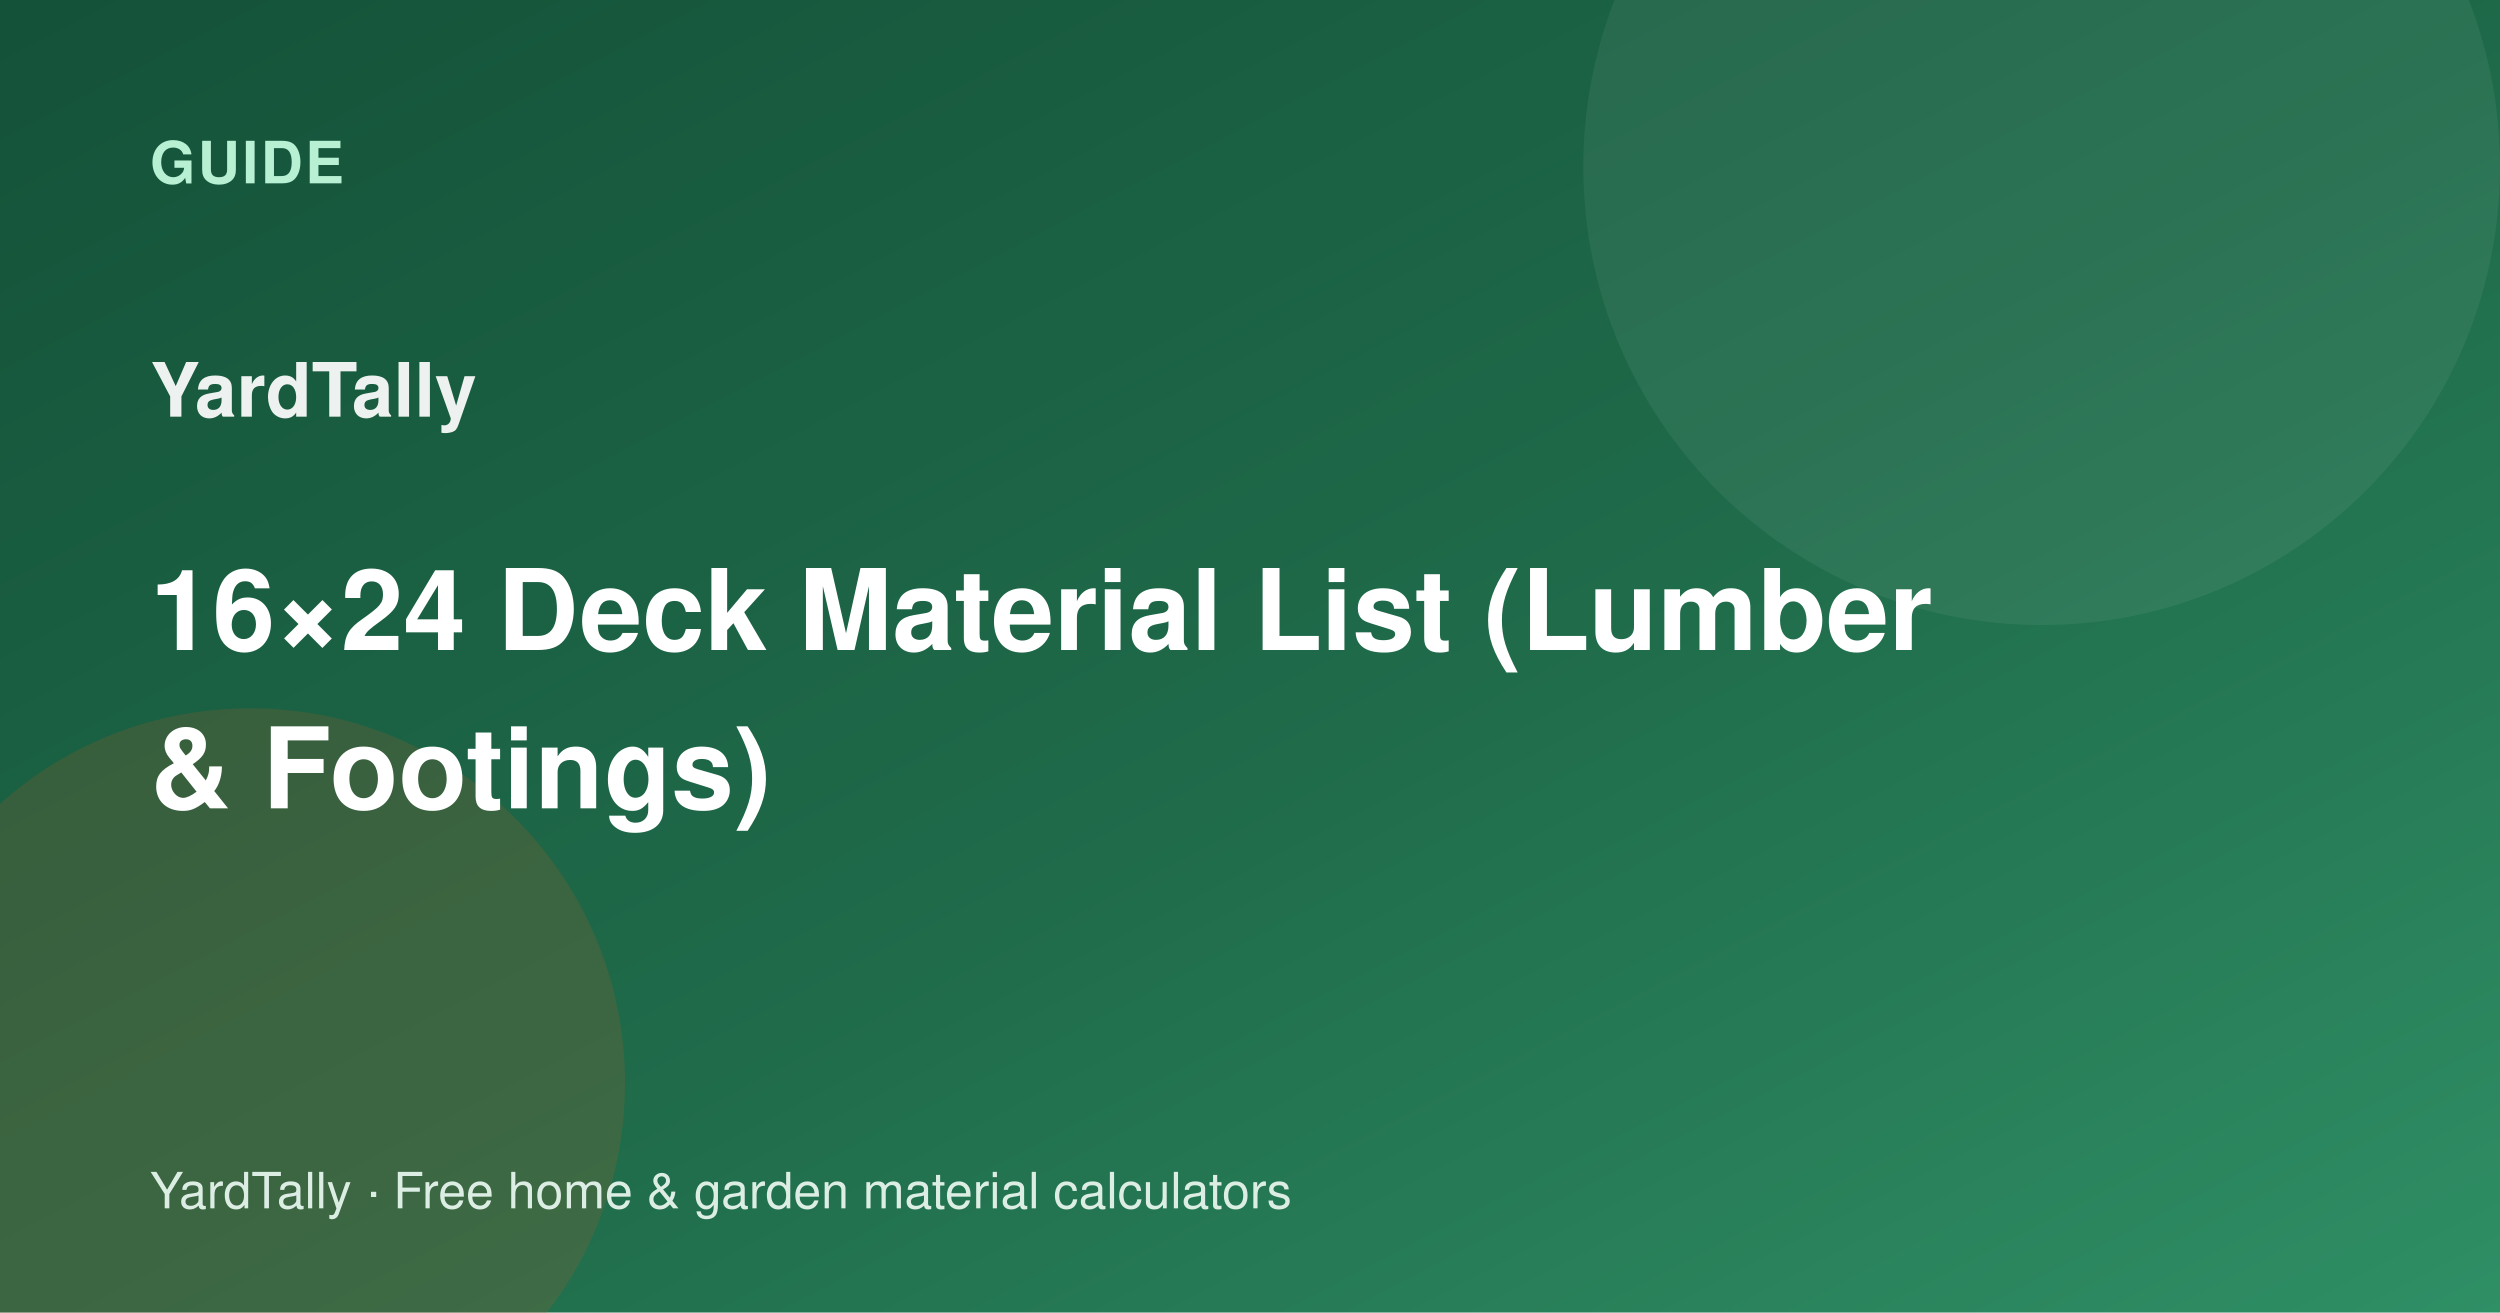
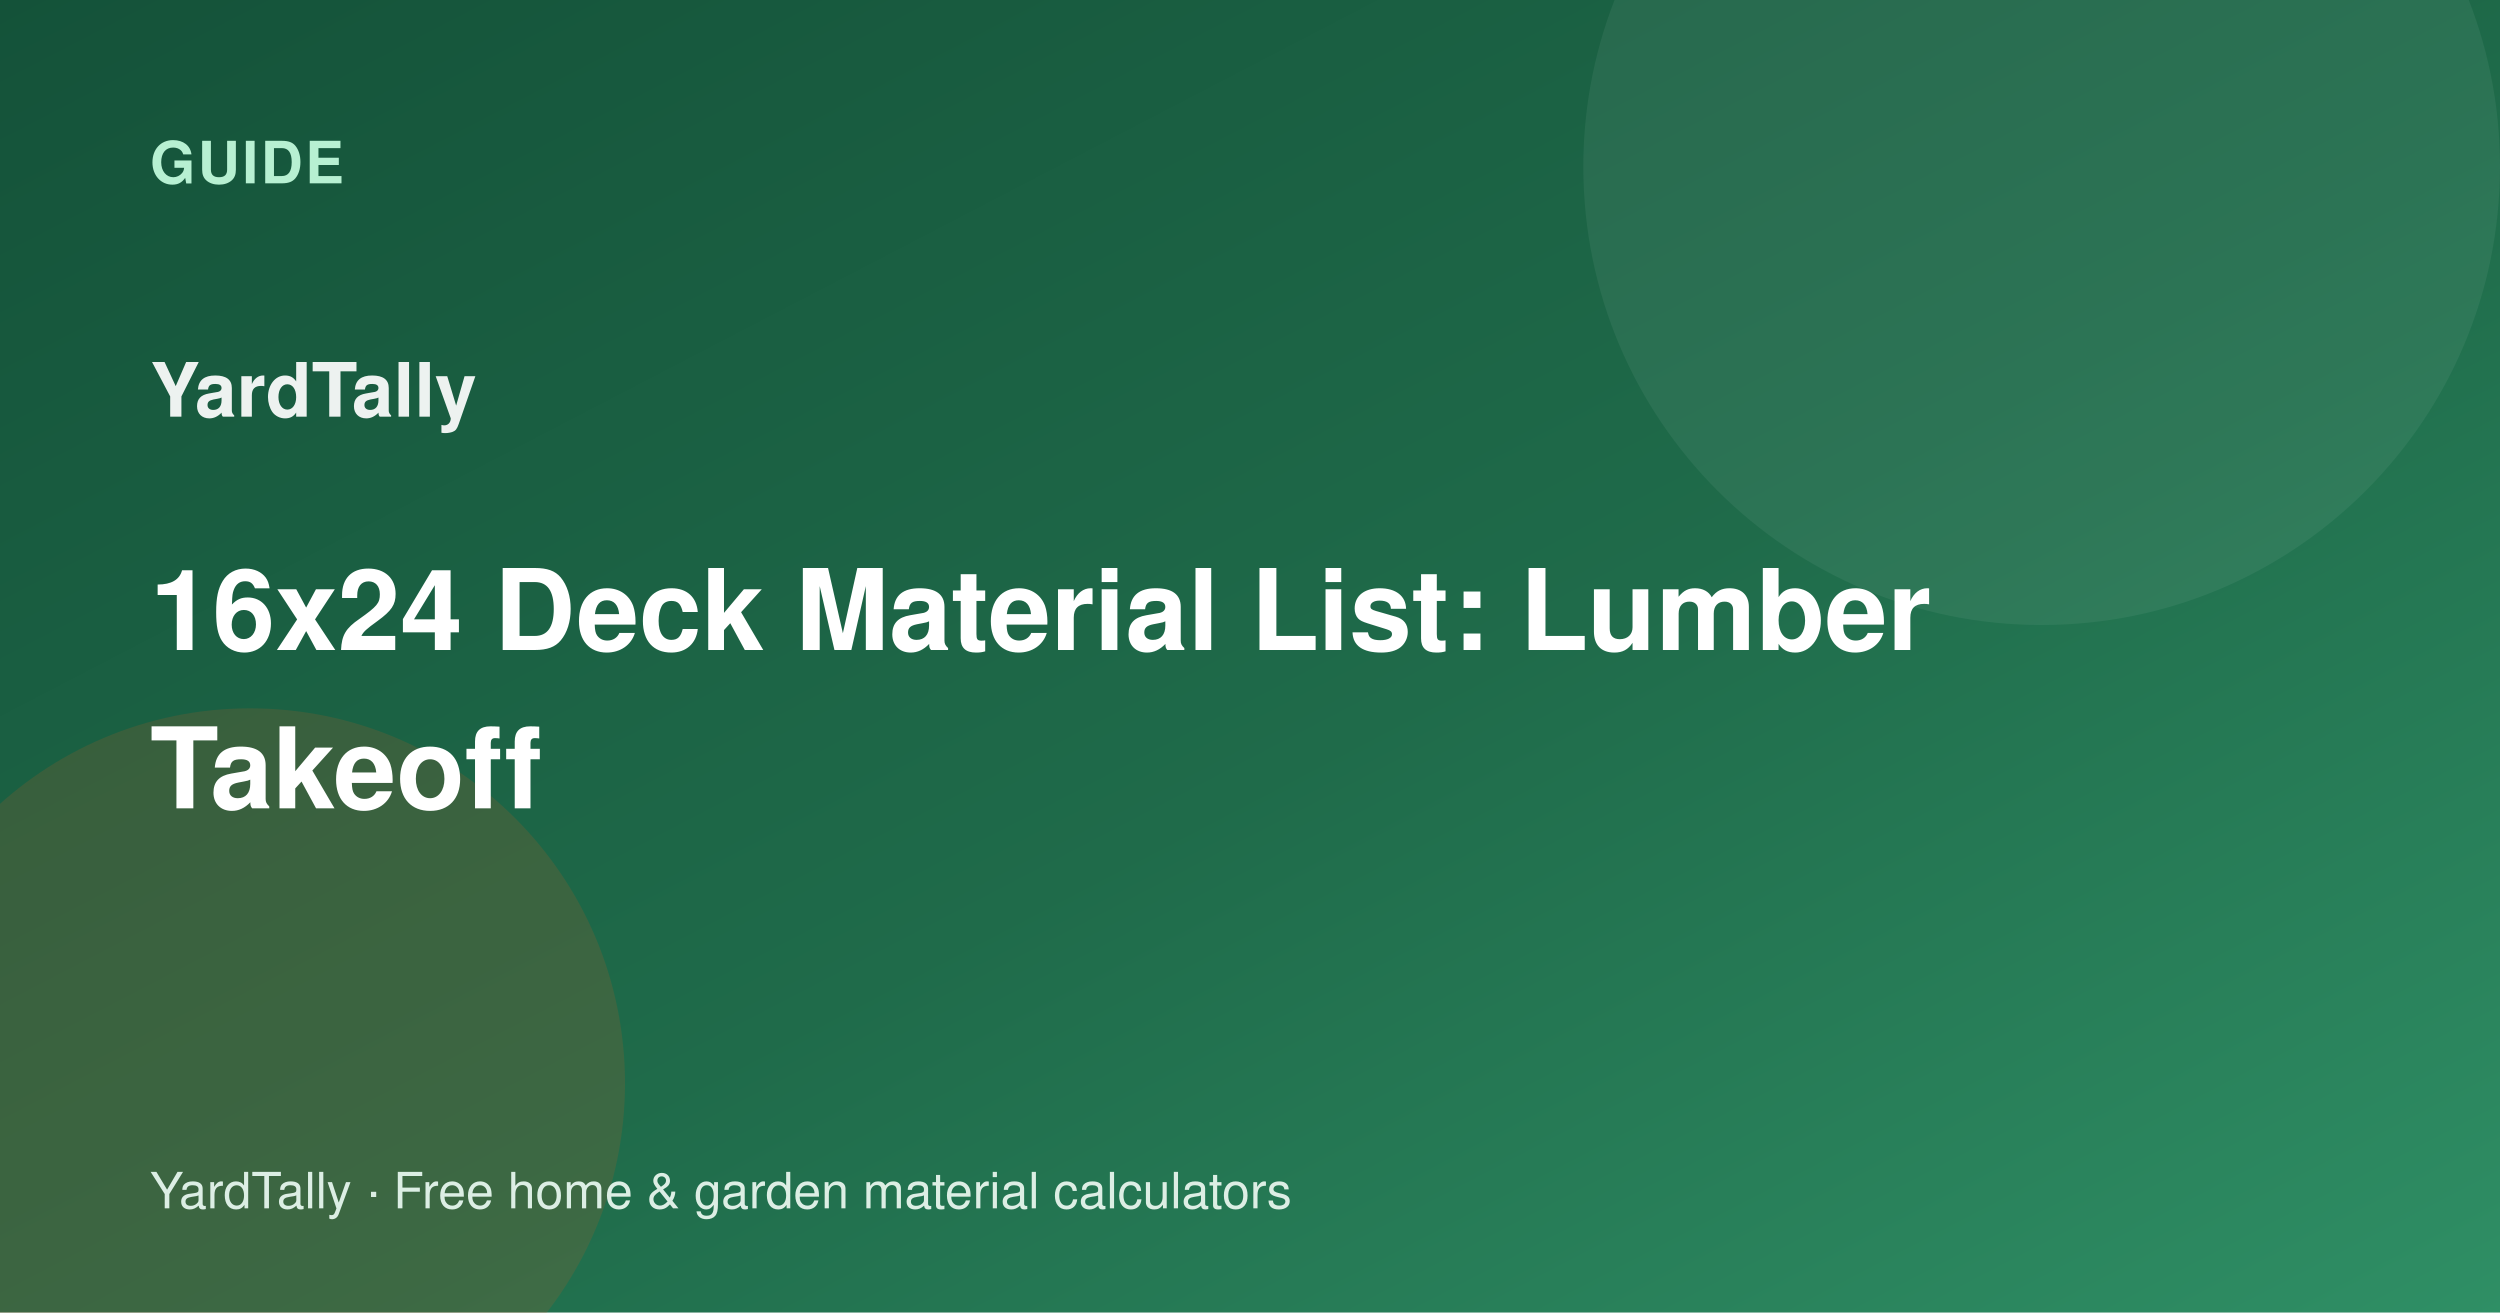
<svg xmlns="http://www.w3.org/2000/svg" width="1200" height="630" viewBox="0 0 1200 630">
  <defs>
    <linearGradient id="bg" x1="0" y1="0" x2="1" y2="1">
      <stop offset="0%" stop-color="#145239" />
      <stop offset="55%" stop-color="#1f6b4a" />
      <stop offset="100%" stop-color="#2f8f65" />
    </linearGradient>
  </defs>
  <rect width="1200" height="630" fill="url(#bg)" />
  <circle cx="980" cy="80" r="220" fill="#ffffff" fill-opacity="0.06" />
  <circle cx="120" cy="520" r="180" fill="#c45c26" fill-opacity="0.18" />
  <text x="72" y="88" font-family="ui-sans-serif, system-ui, Segoe UI, Helvetica, Arial, sans-serif" font-size="28" font-weight="600" fill="#b7f0d2" letter-spacing="0.04em">GUIDE</text>
  <text x="72" y="200" font-family="ui-sans-serif, system-ui, Segoe UI, Helvetica, Arial, sans-serif" font-size="36" font-weight="700" fill="#ffffff" fill-opacity="0.92">YardTally</text>
-   <text x="72" y="312" font-family="ui-sans-serif, system-ui, Segoe UI, Helvetica, Arial, sans-serif" font-size="54" font-weight="700" fill="#ffffff">16×24 Deck Material List (Lumber</text>
-   <text x="72" y="388" font-family="ui-sans-serif, system-ui, Segoe UI, Helvetica, Arial, sans-serif" font-size="54" font-weight="700" fill="#ffffff">&amp; Footings)</text>
+   <text x="72" y="312" font-family="ui-sans-serif, system-ui, Segoe UI, Helvetica, Arial, sans-serif" font-size="54" font-weight="700" fill="#ffffff">16x24 Deck Material List: Lumber</text>
+   <text x="72" y="388" font-family="ui-sans-serif, system-ui, Segoe UI, Helvetica, Arial, sans-serif" font-size="54" font-weight="700" fill="#ffffff">Takeoff</text>
  <text x="72" y="580" font-family="ui-sans-serif, system-ui, Segoe UI, Helvetica, Arial, sans-serif" font-size="24" fill="#dceee4">YardTally · Free home &amp; garden material calculators</text>
</svg>
